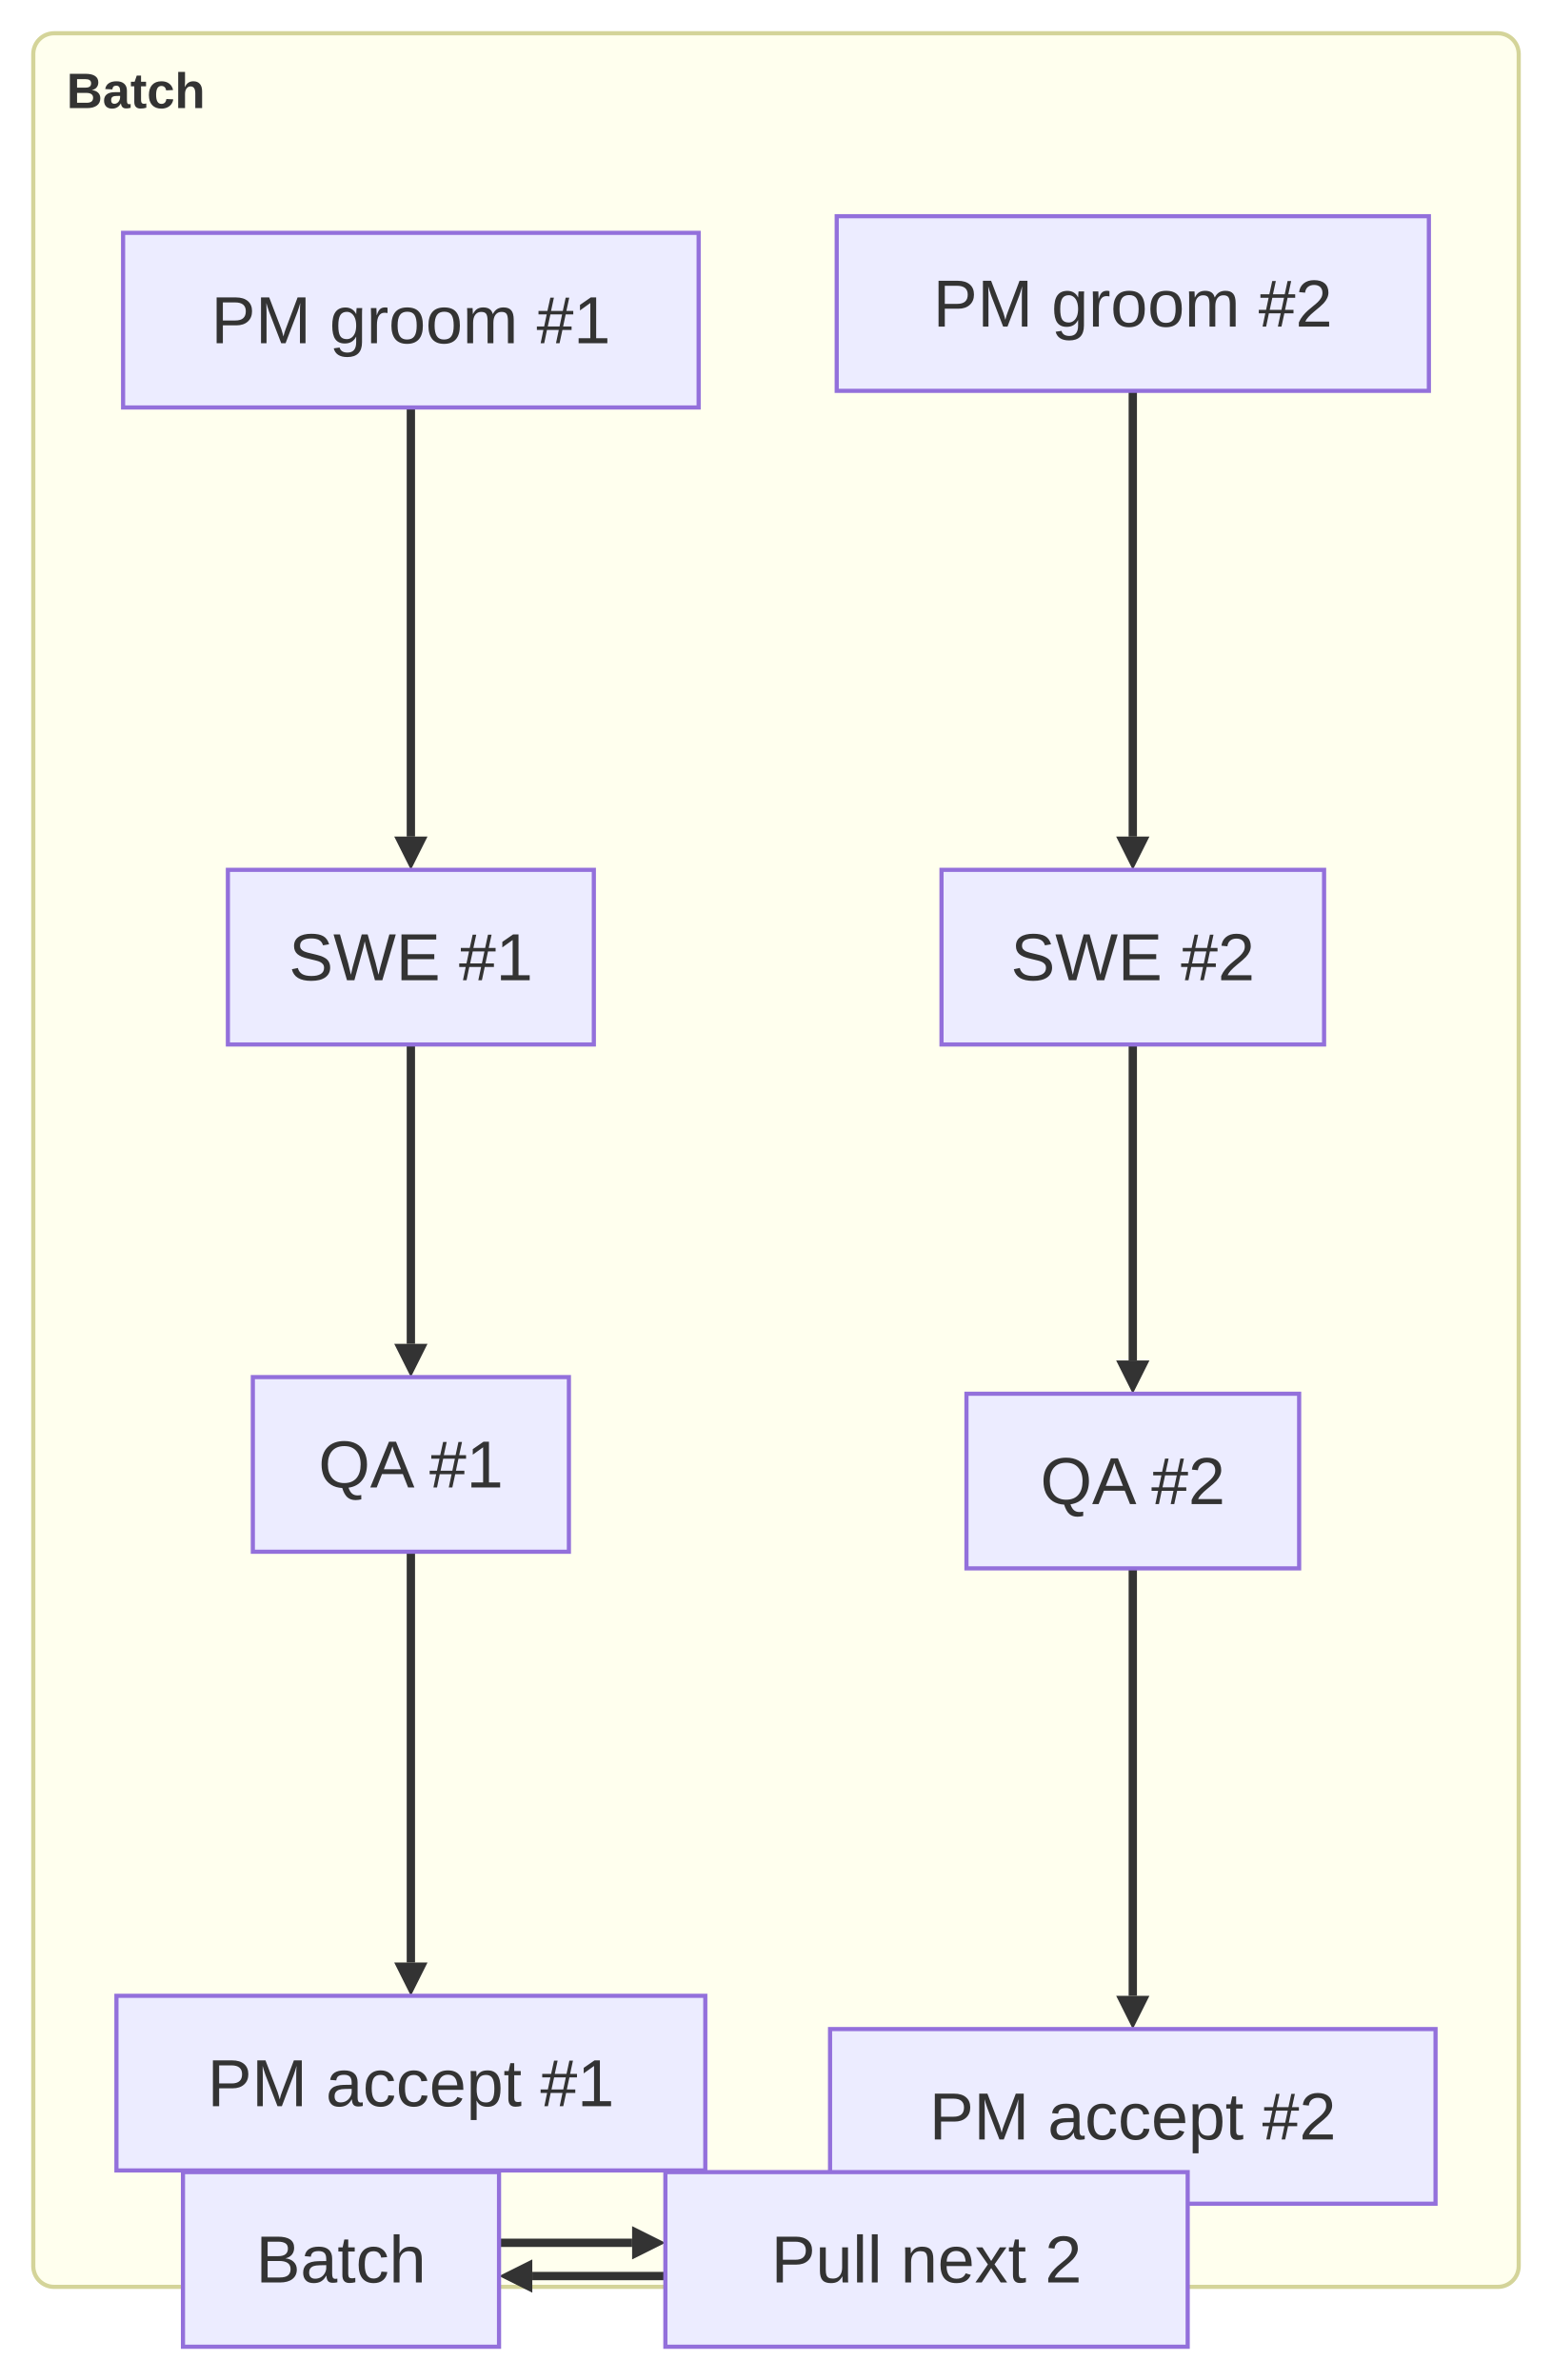
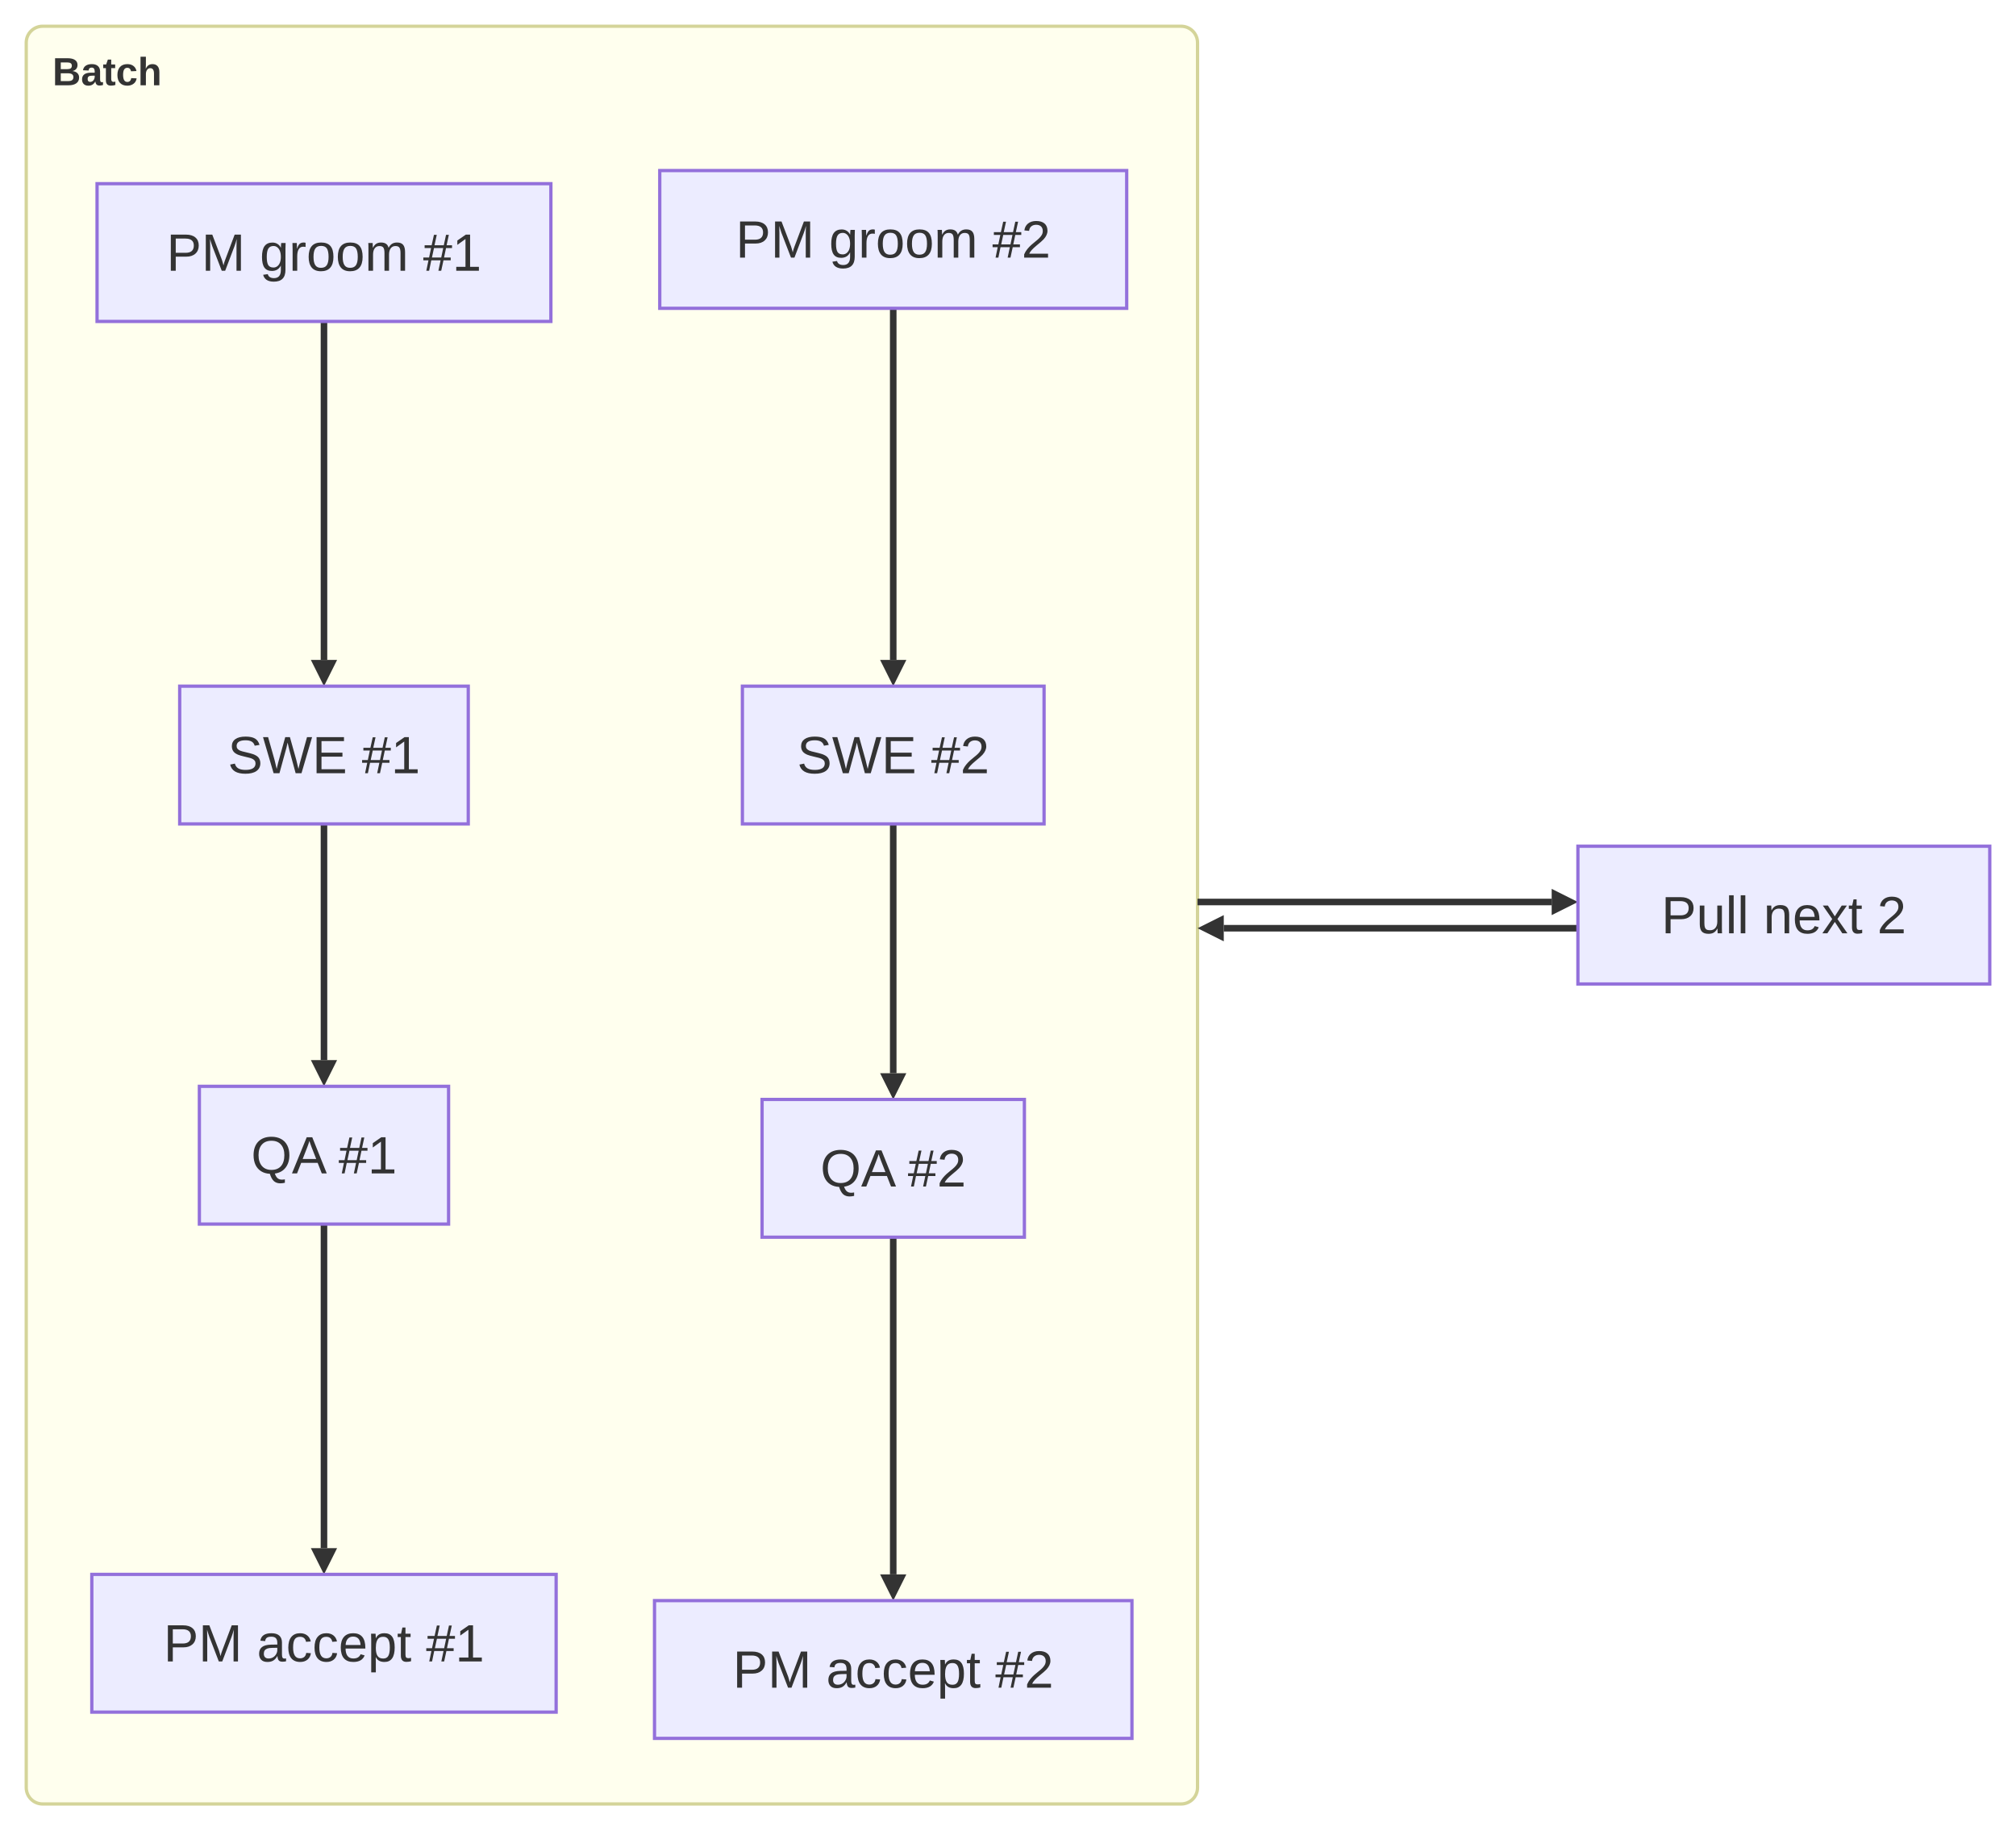
- <svg xmlns="http://www.w3.org/2000/svg" viewBox="-8.0 -8.0 373.2 572.4" width="373.2" height="572.4" style="background-color: white">
+ <svg xmlns="http://www.w3.org/2000/svg" viewBox="-8.0 -8.0 614.8 558" width="614.8" height="558" style="background-color: white">
  <defs>
    <marker id="arrow" viewBox="0 0 10 10" markerWidth="8" markerHeight="8" refX="0" refY="5" orient="auto" markerUnits="userSpaceOnUse">
      <path d="M 0 0 L 10 5 L 0 10 z" fill="#333333" />
    </marker>
    <marker id="circle-end" viewBox="0 0 10 10" markerWidth="8" markerHeight="8" refX="5" refY="5" orient="auto" markerUnits="userSpaceOnUse">
      <circle cx="5" cy="5" r="5" fill="#333333" />
    </marker>
    <marker id="cross-end" viewBox="0 0 11 11" markerWidth="8" markerHeight="8" refX="5.5" refY="5.5" orient="auto" markerUnits="userSpaceOnUse">
      <path d="M 1,1 l 9,9 M 10,1 l -9,9" stroke="#333333" stroke-width="2" />
    </marker>
    <marker id="arrow-reverse" viewBox="0 0 10 10" markerWidth="8" markerHeight="8" refX="0" refY="5" orient="auto-start-reverse" markerUnits="userSpaceOnUse">
      <path d="M 0 0 L 10 5 L 0 10 z" fill="#333333" />
    </marker>
  </defs>
  <style>.node rect, .node polygon, .node circle, .node &gt; path, .node line { fill: #ECECFF; stroke: #9370DB; stroke-width: 1; }
.node text { fill: #333333; font-family: "trebuchet ms", verdana, arial, sans-serif, "Apple Color Emoji", "Segoe UI Emoji", "Noto Color Emoji", "Twemoji Mozilla"; font-size: 16px; }
.edge path { fill: none; stroke: #333333; }
.edge text { fill: #333333; font-family: "trebuchet ms", verdana, arial, sans-serif, "Apple Color Emoji", "Segoe UI Emoji", "Noto Color Emoji", "Twemoji Mozilla"; font-size: 12px; }
.subgraph rect { fill: #ffffde; stroke: #aaaa33; stroke-width: 1; opacity: 0.5; }
.subgraph text { fill: #333333; font-family: "trebuchet ms", verdana, arial, sans-serif, "Apple Color Emoji", "Segoe UI Emoji", "Noto Color Emoji", "Twemoji Mozilla"; font-size: 12px; font-weight: bold; }
</style>
  <g class="subgraph" data-subgraph-id="Batch">
    <rect x="0" y="0" width="357.2" height="542" rx="5" />
    <text x="8" y="18" font-family="&quot;trebuchet ms&quot;, verdana, arial, sans-serif, &quot;Apple Color Emoji&quot;, &quot;Segoe UI Emoji&quot;, &quot;Noto Color Emoji&quot;, &quot;Twemoji Mozilla&quot;">Batch</text>
  </g>
  <g class="edge" data-edge-source="A1" data-edge-target="B1">
    <path d="M90.8,90.0 L90.8,193.2" stroke-width="2" marker-end="url(#arrow)" />
  </g>
  <g class="edge" data-edge-source="B1" data-edge-target="C1">
    <path d="M90.8,243.2 L90.8,315.2" stroke-width="2" marker-end="url(#arrow)" />
  </g>
  <g class="edge" data-edge-source="C1" data-edge-target="D1">
    <path d="M90.8,365.2 L90.8,464.0" stroke-width="2" marker-end="url(#arrow)" />
  </g>
  <g class="edge" data-edge-source="A2" data-edge-target="B2">
    <path d="M264.4,86.0 L264.4,193.2" stroke-width="2" marker-end="url(#arrow)" />
  </g>
  <g class="edge" data-edge-source="B2" data-edge-target="C2">
    <path d="M264.4,243.2 L264.4,319.2" stroke-width="2" marker-end="url(#arrow)" />
  </g>
  <g class="edge" data-edge-source="C2" data-edge-target="D2">
    <path d="M264.4,369.2 L264.4,472.0" stroke-width="2" marker-end="url(#arrow)" />
  </g>
  <g class="edge" data-edge-source="Batch" data-edge-target="E">
-     <path d="M112.0,531.4 L144.0,531.4" stroke-width="2" marker-end="url(#arrow)" />
+     <path d="M357.2,267.0 L465.2,267.0" stroke-width="2" marker-end="url(#arrow)" />
  </g>
  <g class="edge" data-edge-source="E" data-edge-target="Batch">
-     <path d="M152.0,539.4 L120.0,539.4" stroke-width="2" marker-end="url(#arrow)" />
+     <path d="M473.2,275.0 L365.2,275.0" stroke-width="2" marker-end="url(#arrow)" />
  </g>
  <g class="node" data-node-id="A1">
    <rect x="21.6" y="48.0" width="138.4" height="42.0" />
    <text text-anchor="middle" dominant-baseline="central" font-family="&quot;trebuchet ms&quot;, verdana, arial, sans-serif, &quot;Apple Color Emoji&quot;, &quot;Segoe UI Emoji&quot;, &quot;Noto Color Emoji&quot;, &quot;Twemoji Mozilla&quot;" x="90.8" y="69">PM groom #1</text>
  </g>
  <g class="node" data-node-id="B1">
    <rect x="46.8" y="201.2" width="88.0" height="42.0" />
    <text text-anchor="middle" dominant-baseline="central" font-family="&quot;trebuchet ms&quot;, verdana, arial, sans-serif, &quot;Apple Color Emoji&quot;, &quot;Segoe UI Emoji&quot;, &quot;Noto Color Emoji&quot;, &quot;Twemoji Mozilla&quot;" x="90.8" y="222.2">SWE #1</text>
  </g>
  <g class="node" data-node-id="C1">
    <rect x="52.8" y="323.2" width="76.0" height="42.0" />
    <text text-anchor="middle" dominant-baseline="central" font-family="&quot;trebuchet ms&quot;, verdana, arial, sans-serif, &quot;Apple Color Emoji&quot;, &quot;Segoe UI Emoji&quot;, &quot;Noto Color Emoji&quot;, &quot;Twemoji Mozilla&quot;" x="90.8" y="344.2">QA #1</text>
  </g>
  <g class="node" data-node-id="D1">
    <rect x="20" y="472.0" width="141.6" height="42.0" />
    <text text-anchor="middle" dominant-baseline="central" font-family="&quot;trebuchet ms&quot;, verdana, arial, sans-serif, &quot;Apple Color Emoji&quot;, &quot;Segoe UI Emoji&quot;, &quot;Noto Color Emoji&quot;, &quot;Twemoji Mozilla&quot;" x="90.8" y="493">PM accept #1</text>
  </g>
  <g class="node" data-node-id="A2">
    <rect x="193.2" y="44.0" width="142.4" height="42.0" />
    <text text-anchor="middle" dominant-baseline="central" font-family="&quot;trebuchet ms&quot;, verdana, arial, sans-serif, &quot;Apple Color Emoji&quot;, &quot;Segoe UI Emoji&quot;, &quot;Noto Color Emoji&quot;, &quot;Twemoji Mozilla&quot;" x="264.4" y="65">PM groom #2</text>
  </g>
  <g class="node" data-node-id="B2">
    <rect x="218.4" y="201.2" width="92.0" height="42.0" />
    <text text-anchor="middle" dominant-baseline="central" font-family="&quot;trebuchet ms&quot;, verdana, arial, sans-serif, &quot;Apple Color Emoji&quot;, &quot;Segoe UI Emoji&quot;, &quot;Noto Color Emoji&quot;, &quot;Twemoji Mozilla&quot;" x="264.4" y="222.2">SWE #2</text>
  </g>
  <g class="node" data-node-id="C2">
    <rect x="224.4" y="327.2" width="80.0" height="42.0" />
    <text text-anchor="middle" dominant-baseline="central" font-family="&quot;trebuchet ms&quot;, verdana, arial, sans-serif, &quot;Apple Color Emoji&quot;, &quot;Segoe UI Emoji&quot;, &quot;Noto Color Emoji&quot;, &quot;Twemoji Mozilla&quot;" x="264.4" y="348.2">QA #2</text>
  </g>
  <g class="node" data-node-id="D2">
    <rect x="191.6" y="480.0" width="145.6" height="42.0" />
    <text text-anchor="middle" dominant-baseline="central" font-family="&quot;trebuchet ms&quot;, verdana, arial, sans-serif, &quot;Apple Color Emoji&quot;, &quot;Segoe UI Emoji&quot;, &quot;Noto Color Emoji&quot;, &quot;Twemoji Mozilla&quot;" x="264.4" y="501">PM accept #2</text>
  </g>
-   <g class="node" data-node-id="Batch">
-     <rect x="36.0" y="514.4" width="76.0" height="42.0" />
-     <text text-anchor="middle" dominant-baseline="central" font-family="&quot;trebuchet ms&quot;, verdana, arial, sans-serif, &quot;Apple Color Emoji&quot;, &quot;Segoe UI Emoji&quot;, &quot;Noto Color Emoji&quot;, &quot;Twemoji Mozilla&quot;" x="74" y="535.4">Batch</text>
-   </g>
  <g class="node" data-node-id="E">
-     <rect x="152.0" y="514.4" width="125.6" height="42.0" />
-     <text text-anchor="middle" dominant-baseline="central" font-family="&quot;trebuchet ms&quot;, verdana, arial, sans-serif, &quot;Apple Color Emoji&quot;, &quot;Segoe UI Emoji&quot;, &quot;Noto Color Emoji&quot;, &quot;Twemoji Mozilla&quot;" x="214.8" y="535.4">Pull next 2</text>
+     <rect x="473.2" y="250.0" width="125.6" height="42.0" />
+     <text text-anchor="middle" dominant-baseline="central" font-family="&quot;trebuchet ms&quot;, verdana, arial, sans-serif, &quot;Apple Color Emoji&quot;, &quot;Segoe UI Emoji&quot;, &quot;Noto Color Emoji&quot;, &quot;Twemoji Mozilla&quot;" x="536" y="271">Pull next 2</text>
  </g>
</svg>
